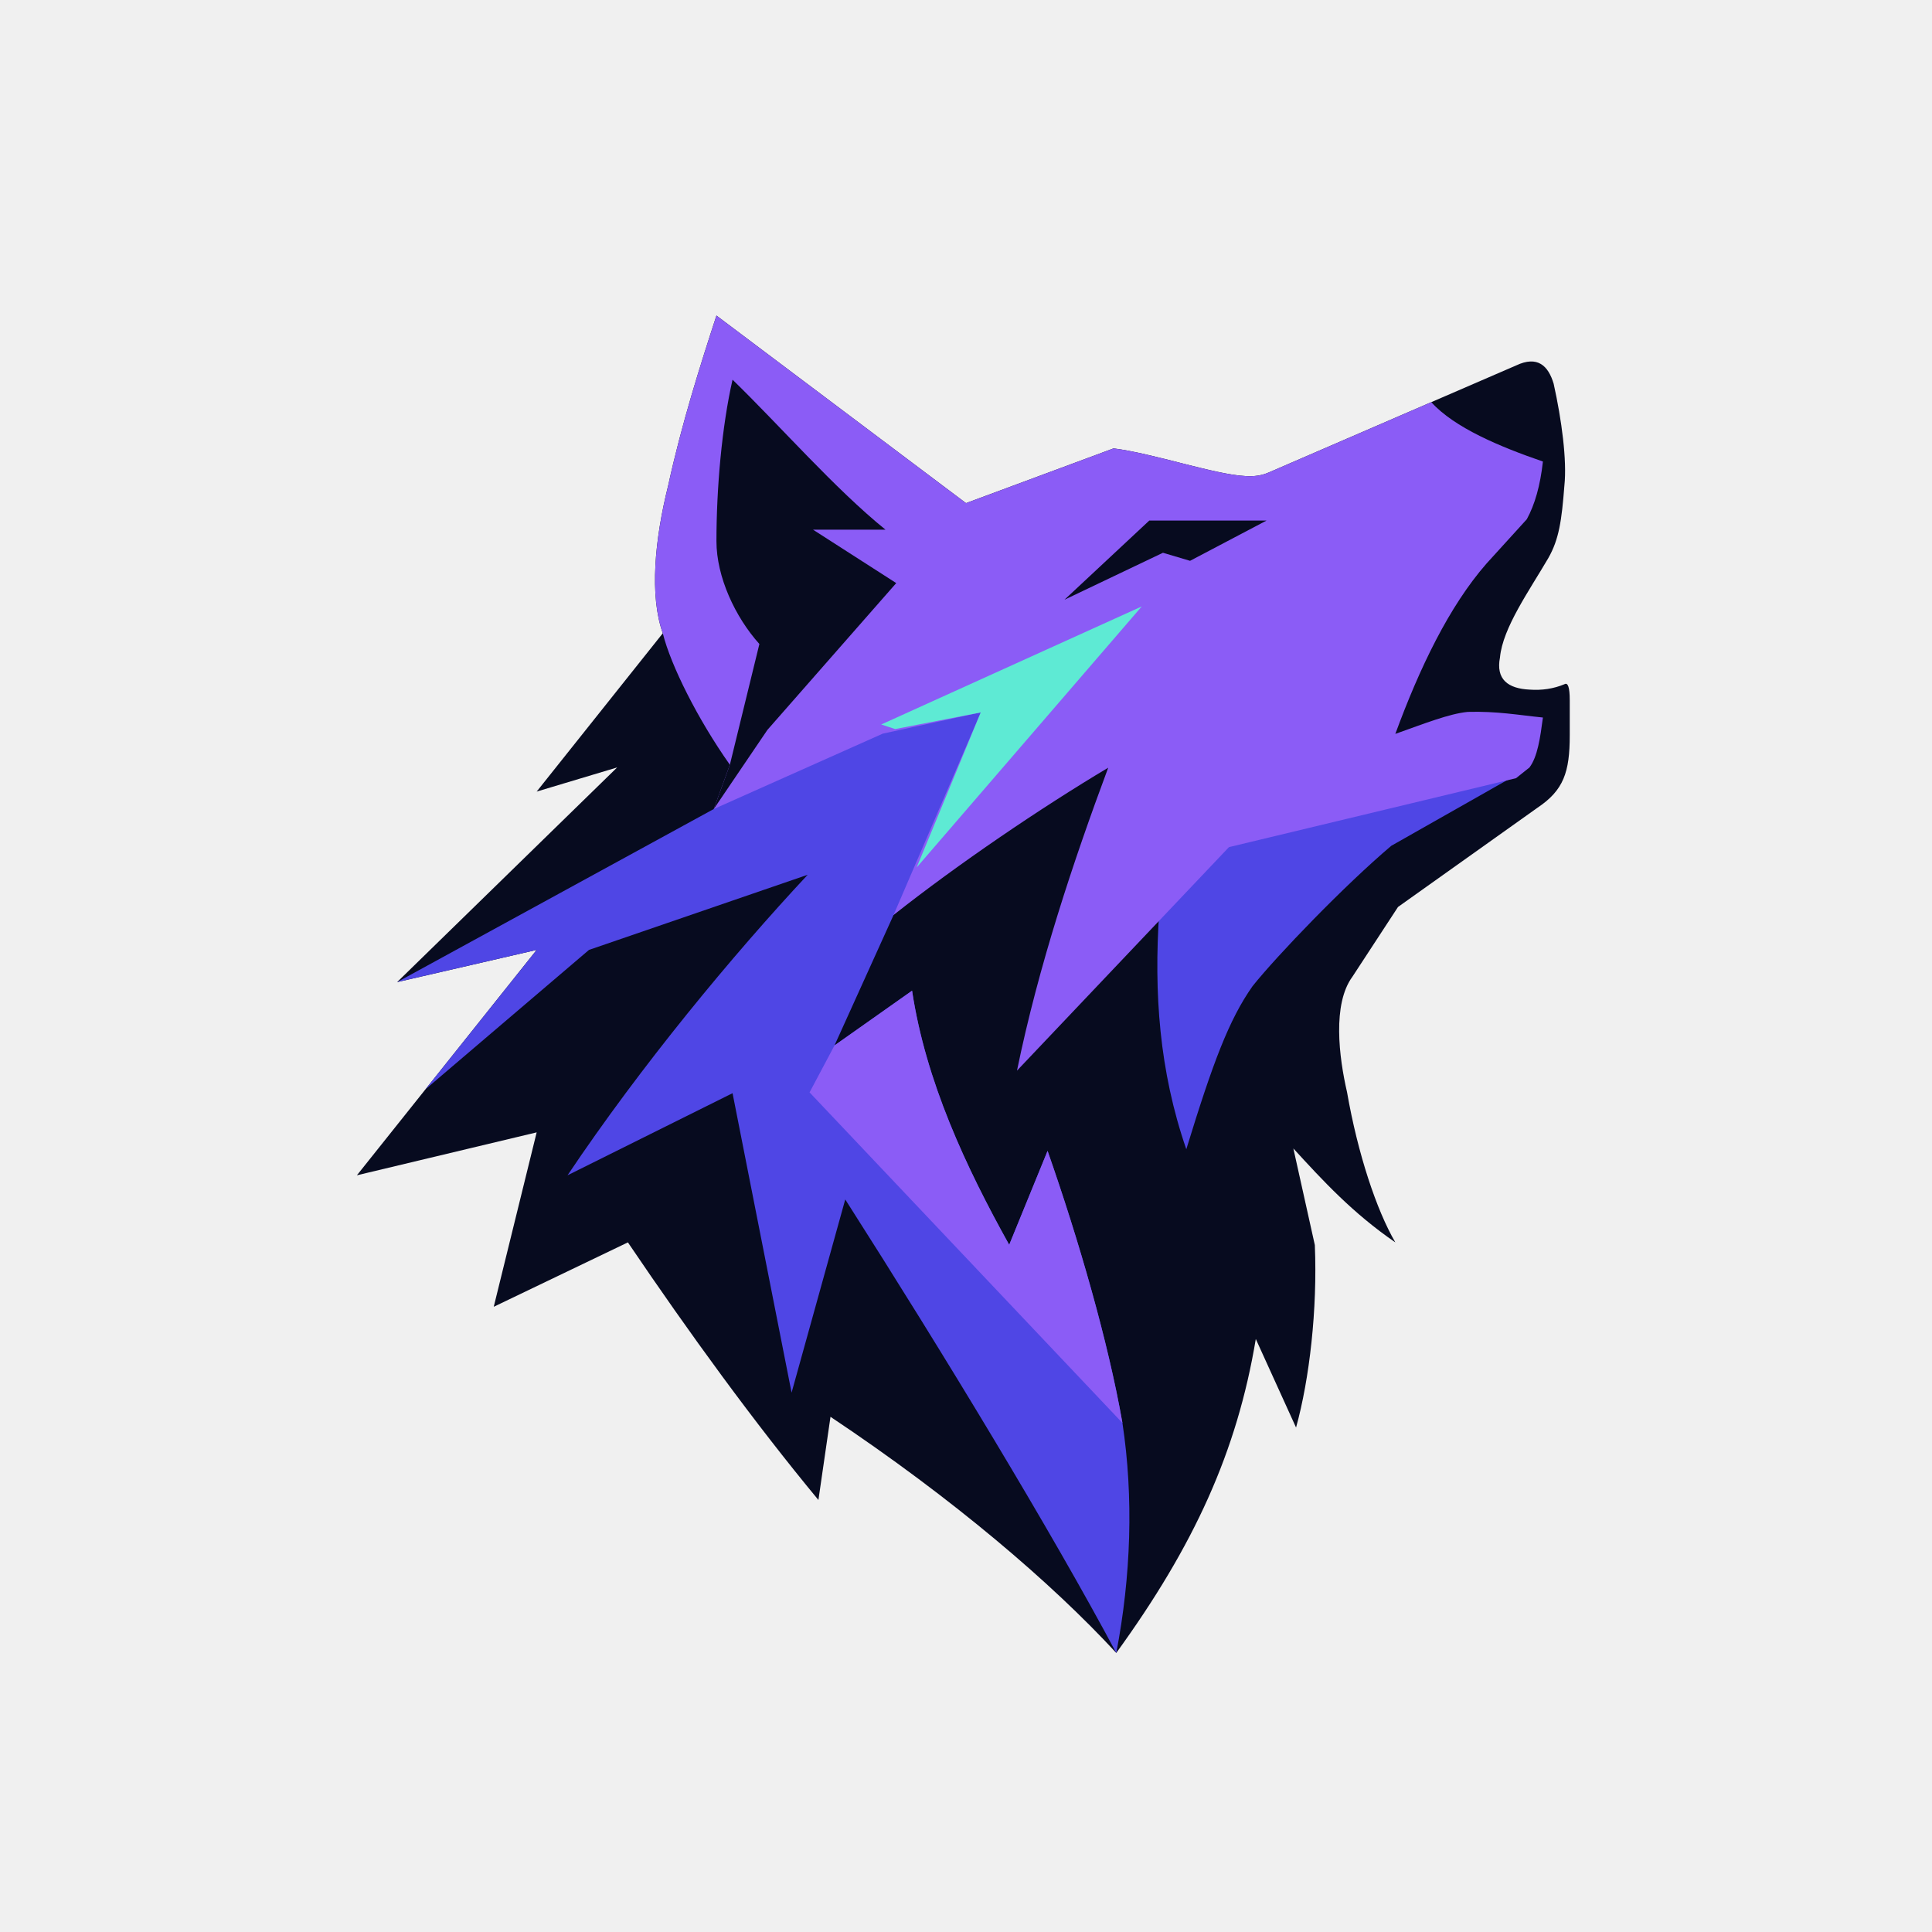
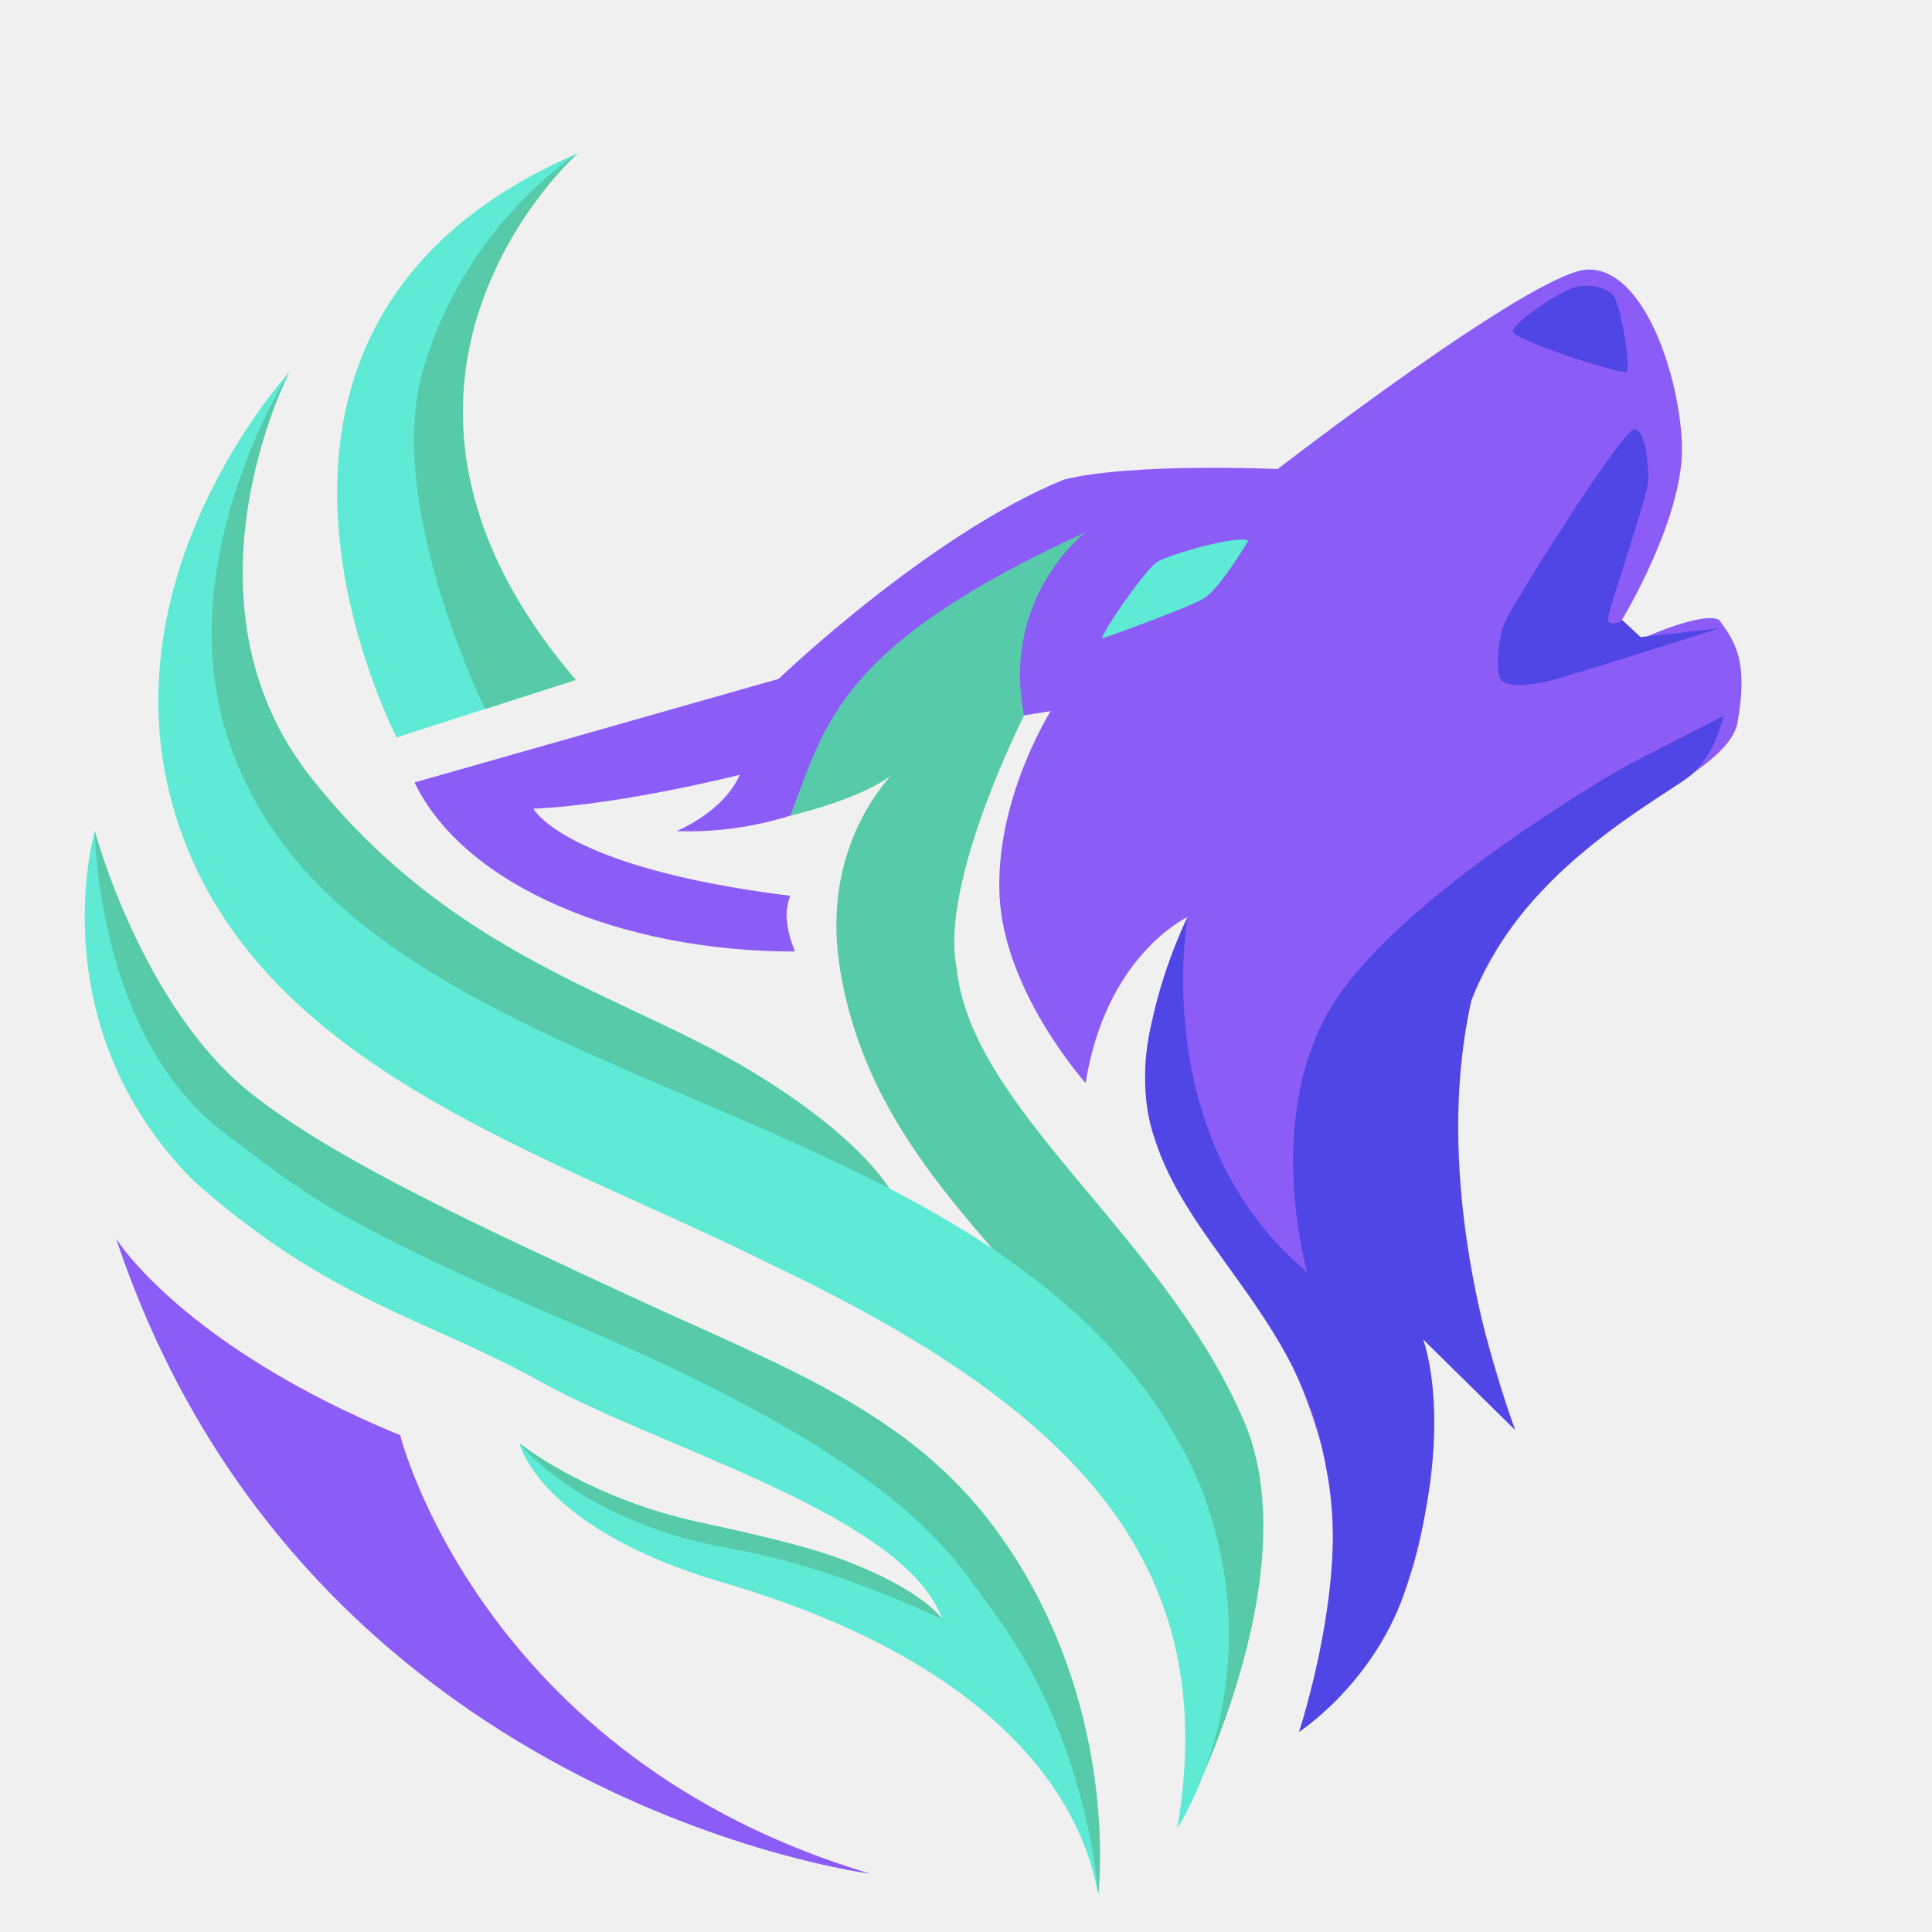
- <svg xmlns="http://www.w3.org/2000/svg" width="720" height="720" viewBox="0 0 720 720" role="img" aria-labelledby="title description">
-   <path id="silhouette" fill="#070B1F" d="M 267 117.6 L 360 187.5 L 415 167.1 C 430 169 452.5 176.8 464 177.4 Q 469 177.8 473 176 L 565 136.2 C 573 132.4 577 136.3 579 143 C 582 156.5 584 171.5 583 181 C 582 194 581 201 577 208 C 570 220 560 234 559 245 C 557.4 253.2 562 256.6 570 257 Q 577 257.5 583 255 Q 585 253.8 585 261 L 585 274 C 585 287.8 582.7 294.5 573 301 L 521 338 L 504 364 C 496.5 374.2 499 394 502 407 C 506 430 513 451 520 463 C 504 452 493 440 482 428 L 490 464 C 491 488 488 514 483 532 L 468 499 C 461 541 445 576 416 616 C 392 590 355.5 558.7 309.5 528 L 305 559 C 281 530 257 497 234 463 L 184 487 L 200 422 L 133 438 L 200 354 L 148 366 L 230 286 L 200 295 L 247 236 C 242 222 244 201 249 181 C 254 158 261 136 267 117.6 Z" />
-   <path id="gorge-indigo" fill="#4F46E5" d="M 570 286 L 456 314 L 432 340 C 430 370 432 399 442.1 428.3 C 452 396 458 380 466.8 367.5 C 476 356 501 330 518.5 315.2 Z" />
-   <path id="tete-violette" fill="#8B5CF6" d="M 267 117.6 L 360 187.5 L 415 167.1 C 430 169 452.5 176.8 464 177.4 Q 469 177.8 473 176 L 533.4 149.87 C 542 159.4 559 166.5 575 172 C 574 181 572 188 569 193.5 L 554 210 C 540 226 529 249 520 273.5 C 531 269.6 540 266 547 265.3 C 558 265 566 266.5 575 267.4 C 574 275 573 282 570 286 L 565 290 L 458 315.7 L 379 399 C 387 360 400 321 413 286.1 C 388 301 357 322 333 341 L 266 301.5 L 272 285 C 260 268 250 248 247 236 C 242 222 244 201 249 181 C 254 158 261 136 267 117.6 Z" />
-   <path id="oreille" fill="#070B1F" d="M 273 141.5 C 269 159 267 182 267 201.7 C 267 215 274 230 283 240 L 272 285 L 266 301.5 L 286 272 L 334 217.3 L 303 197.4 L 330 197.4 C 311 182 291 159 273 141.5 Z" />
-   <path id="criniere-indigo" fill="#4F46E5" d="M 148 366 L 266 301.5 L 329 273.4 L 365.5 265.5 L 333 341 L 311 389.6 L 339.9 369.2 C 345 403 360 435 376.1 463.9 L 390.4 428.9 C 402 462 413 500 418.3 530.3 C 422.5 558 421.5 587.5 416 616 C 392 571 352 505 315 447 L 295 519 L 273 407.4 L 211.5 438 C 239 397 273 356 301 326 L 219.5 354 L 158.5 406 L 200 354 Z" />
-   <path id="facette-violette" fill="#8B5CF6" d="M 339.9 369.2 C 345 403 360 435 376.1 463.9 L 390.4 428.9 C 402 462 413 500 418.3 530.3 L 301.7 407.1 L 311 389.6 Z" />
-   <path id="oeil" fill="#070B1F" d="M 396.7 223.5 L 428.3 194 L 472 194 L 443.5 209 L 433.4 206 Z" />
-   <path id="accent-turquoise" fill="#5EEAD4" d="M 425.5 226 L 328.4 270 L 333.6 271.7 L 365.5 265.5 L 341.6 323.3 Z" />
+ <svg xmlns="http://www.w3.org/2000/svg" viewBox="0 0 720 720">
+   <defs>
+     <style>
+       .cls-1{display:none}
+       .cls-2{fill:#2a3138}
+       .cls-3{fill:#252525}
+       .cls-4{fill:#8b5cf6}
+       .cls-5{fill:#5eead4}
+       .cls-6{fill:#56caa9}
+       .cls-7{fill:#48dda5}
+       .cls-8{fill:#ffffff;stroke:#000000;stroke-miterlimit:10}
+       .cls-9{fill:#ffffff;stroke:#ffffff;stroke-miterlimit:10}
+       .cls-10{fill:#4bbf98}
+       .cls-11{fill:#3acda2}
+       .cls-12{fill:#4f46e5}
+       .cls-13{fill:#2cb08a}
+       .cls-14{fill:#364251}
+       .cls-15{fill:#442761}
+       .cls-16{fill:#5feda1}
+     </style>
+   </defs>
+   <g id="Layer_5" data-name="Layer 5" class="cls-1">
+     <path d="M0 0 L720 0 L720 720 L0 720 Z" class="cls-2" />
+     <path d="M0 360 C0 161.177 161.177 0 360 0 C558.823 0 720 161.177 720 360 C720 558.823 558.823 720 360 720 C161.177 720 0 558.823 0 360 Z" class="cls-3" />
+   </g>
+   <g id="Layer_3" data-name="Layer 3">
+     <path d="M476.138 174.802 C476.138 174.802 570.375 102.03 591.092 100.517 C611.81 99.004 625.551 137.96 626.8 165.079 C628.05 192.198 604.457 231.014 604.457 231.014 L611.944 237.986 C611.944 237.986 634.427 227.728 640.637 231.014 C647.421 239.977 651.419 247.546 647.421 269.883 C641.259 294.38 568.649 307.731 544.533 383.179 C528.497 433.347 564.616 532.848 564.616 532.848 L529.973 498.741 C529.973 498.741 551.612 596.685 484.113 645.408 C484.113 645.408 507.498 586.769 490.726 532.848 C473.954 478.927 444.177 458.495 430.765 425.367 C417.353 392.239 442.609 341.734 442.609 341.734 C442.609 341.734 412.185 355.738 404.577 403.61 C404.577 403.61 374.248 369.783 372.505 333.852 C370.763 297.921 391.548 265.02 391.548 265.02 L350.693 271.462 C350.693 271.462 310.687 311.941 252.091 309.72 C252.091 309.72 269.431 302.835 275.732 288.732 C275.732 288.732 231.522 299.956 198.779 301.367 C198.779 301.367 210.057 323.355 294.539 333.852 C294.539 333.852 292.446 338.441 293.372 343.844 C293.734 348.776 296.267 354.609 296.267 354.609 C231.592 354.609 173.121 330.192 154.476 291.593 L290.19 252.999 C290.19 252.999 346.093 199.294 396.511 178.724 C422.298 172.329 476.138 174.802 476.138 174.802 Z" class="cls-4" />
+     <path id="_Path_" data-name="&lt;Path&gt;" d="M35.336 309.72 C35.336 309.72 42.206 400.537 164.964 454.12 C164.964 454.12 298.397 508.445 343.045 540.59 C420.221 607.749 409.195 705.511 409.195 705.511 C400.497 659.191 357.178 615.201 268.664 589.553 C200.642 569.349 193.612 537.921 193.612 537.921 C193.612 537.921 213.07 553.393 239.755 561.784 C257.742 567.44 279.146 571.342 299.404 576.77 C334.897 586.28 351.246 603.583 351.246 603.583 C337.337 564.616 246.805 540.132 201.853 515.125 C158.202 490.842 123.189 485.264 72.282 440.187 C14.184 381.971 35.336 309.72 35.336 309.72 Z" class="cls-5" />
+     <g id="Layer_6" data-name="Layer 6" data-vc-layer="sublayer">
+       <path d="M439.94 679.344 C439.94 679.344 490.048 586.031 462.587 527.326 C432.299 459 361.577 413.054 356.454 360.329 C350.18 328.688 381.66 266.579 381.66 266.579 C372.957 222.668 404.398 198.436 404.398 198.436 C312.409 240.508 307.559 269.883 294.539 303.982 C333.903 294.256 338.725 282.433 338.725 282.433 C338.725 282.433 304.283 309.022 313.16 361.81 C325.942 437.819 388.261 473.299 422.344 532.848 C456.427 592.397 439.94 679.344 439.94 679.344 Z" class="cls-6" />
+     </g>
+     <g id="Layer_7" data-name="Layer 7" data-vc-layer="sublayer">
+       <path d="M107.885 138.654 C107.885 138.654 63.527 224.05 116.296 290.277 C169.066 356.503 231.563 370.129 279.146 398.678 C323.32 425.182 332.783 445.198 332.783 445.198 C332.783 445.198 237.738 409.859 139.199 351.626 C94.733 325.349 37.566 225.661 107.885 138.654 Z" class="cls-6" />
+       <path d="M17.563 264.131" class="cls-7" />
+     </g>
+     <g id="Layer_4" data-name="Layer 4" data-vc-layer="sublayer">
+       <path d="M147.754 274.803 L214.596 253.375 C213.948 252.131 107.885 144.694 215.371 57.117 C72.929 118.41 141.095 260.916 147.754 274.803 Z" class="cls-5" />
+       <path d="M107.885 138.654" class="cls-8" />
+       <path d="M66.712 307.82 C97.58 398.797 204.458 429.786 287.283 471.197 C400.909 525.141 455.49 582.702 438.754 681.267 C438.754 681.267 475.558 626.228 447.386 553.882 C381.144 397.849 124.114 416.736 83.297 269.588 C65.358 204.914 107.885 138.654 107.885 138.654 C107.885 138.654 35.793 216.692 66.712 307.82 Z" class="cls-5" />
+       <path d="M43.269 461.606 C43.269 461.606 67.602 501.269 149.124 534.872 C149.124 534.872 179.107 654.957 324.273 698.263 C324.273 698.263 113.311 671.448 43.269 461.606 Z" class="cls-4" />
+       <path d="M407.368 744.227" class="cls-9" />
+       <path d="M107.885 148.652" class="cls-2" />
+     </g>
+     <path d="M293.372 157.808" class="cls-10" />
+     <g id="Layer_8" data-name="Layer 8" data-vc-layer="sublayer">
+       <path d="M180.809 264.206 C180.809 264.206 143.39 188.431 157.467 138.654 C173.105 83.352 215.371 57.117 215.371 57.117 C215.371 57.117 119.445 142.168 214.596 253.375 Z" class="cls-6" />
+       <path d="M202.988 259.474" class="cls-11" />
+       <g id="Layer_9" data-name="Layer 9" data-vc-layer="sublayer">
+         <path d="M35.336 309.72 C35.336 309.72 52.932 375.363 93.711 407.595 C126.191 433.267 182.474 458.661 235.346 483.248 C290.836 509.052 338.371 525.556 370.9 569.726 C418.23 633.995 409.287 705.999 409.287 705.999 C409.287 705.999 405.775 648.27 370.124 600.503 C355.711 581.193 339.414 547.134 218.777 495.592 C121.331 453.959 112.972 444.091 83.767 422.274 C35.987 386.58 35.336 309.72 35.336 309.72 Z" class="cls-6" />
+       </g>
+       <g id="Layer_10" data-name="Layer 10" data-vc-layer="sublayer">
+       </g>
+     </g>
+     <path d="M410.746 237.986 C410.276 236.127 427.201 211.582 431.503 209.227 C436.942 206.3 461.284 199.298 465.207 201.51 C465.207 201.51 455.433 217.97 449.518 222.402 C446.125 225.452 410.746 237.986 410.746 237.986 Z" class="cls-5" />
+     <path d="M606.11 138.654 C608.077 137.748 603.831 112.634 601.19 110.053 C598.549 107.472 594.142 105.892 588.364 106.682 C582.586 107.472 563.908 120.149 563.796 123.431 C563.683 126.713 604.143 139.56 606.11 138.654 Z" class="cls-12" />
+     <path d="M599.297 230.24 C599.711 226.211 614.366 184.035 614.302 178.724 C614.238 173.413 613.371 159.507 608.791 160.134 C604.211 160.76 562.981 226.161 560.707 232.157 C558.433 238.153 557.187 249.664 559.195 252.999 C561.203 256.335 569.926 255.405 576.514 253.966 C583.103 252.526 640.637 234.173 640.637 234.173 L611.35 237.433 L604.72 231.26 C604.72 231.26 598.883 234.269 599.297 230.24 Z" class="cls-12" />
+     <path d="M428.957 202.58" class="cls-13" />
+     <g id="Layer_11" data-name="Layer 11" data-vc-layer="sublayer">
+       <path d="M442.609 341.734 C442.609 341.734 427.532 424.324 487.195 474.173 C487.195 474.173 470.947 418.504 495.443 376.408 C519.938 334.312 605.777 285.548 605.777 285.548 L642.263 266.829 C642.263 266.829 639.809 279.767 630.929 288.183 C623.609 295.425 566.985 322.644 548.38 372.607 C531.104 449.795 564.616 532.848 564.616 532.848 L530.323 499.086 C530.323 499.086 542.995 531.412 524.247 590.971 C512.992 626.726 484.113 645.408 484.113 645.408 C484.113 645.408 503.131 587.846 494.481 548.333 C483.238 475.003 411.754 449.918 429.579 379.523 C434.37 358.117 442.609 341.734 442.609 341.734 Z" class="cls-12" />
+       <path d="M600.268 278.104" class="cls-14" />
+     </g>
+     <g id="Layer_12" data-name="Layer 12" data-vc-layer="sublayer">
+       <path d="M193.612 537.921 C193.612 537.921 216.758 567.491 272.691 577.187 C311.906 583.986 351.246 603.583 351.246 603.583 C351.246 603.583 344.728 592.776 314.068 581.257 C301.155 576.406 283.554 572.216 261.01 567.383 C219.259 558.433 193.612 537.921 193.612 537.921 Z" class="cls-6" />
+       <path d="M196.76 536.523" class="cls-15" />
+       <path d="M307.735 583.986" class="cls-15" />
+       <path d="M291.751 564.95" class="cls-15" />
+       <path d="M278.17 556.992" class="cls-15" />
+     </g>
+     <path d="M298.021 339.523" class="cls-16" />
+   </g>
</svg>
